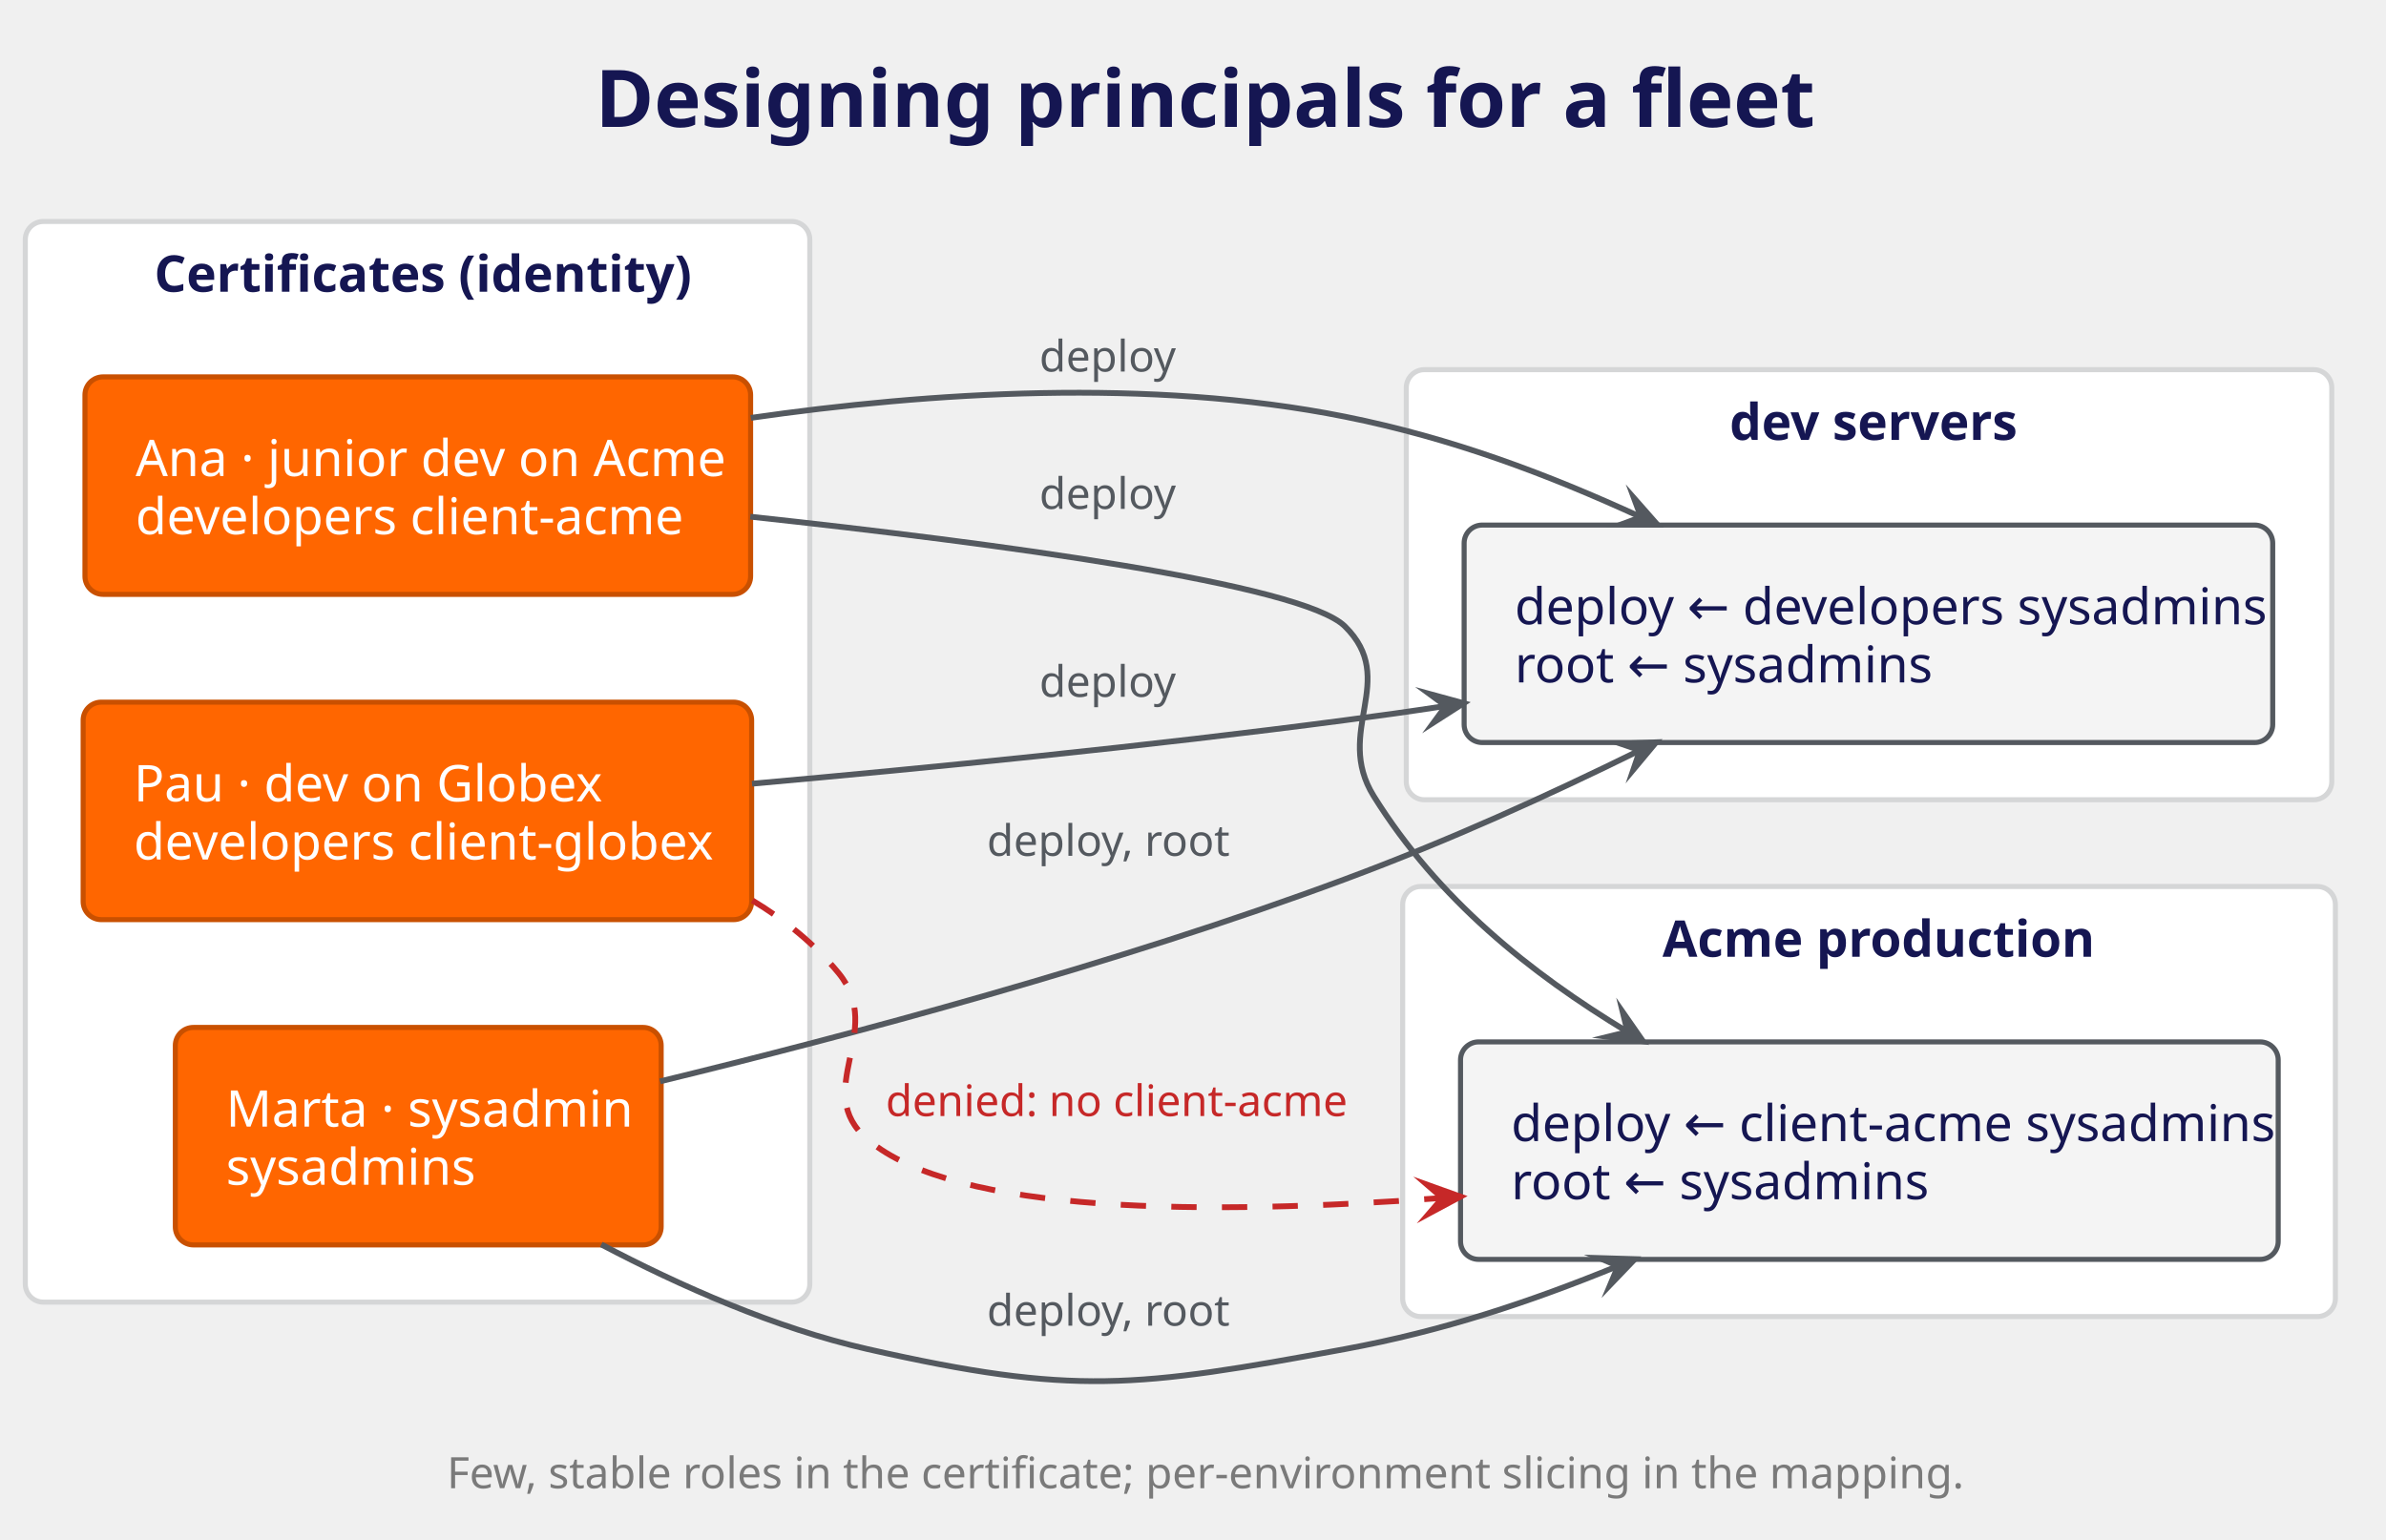
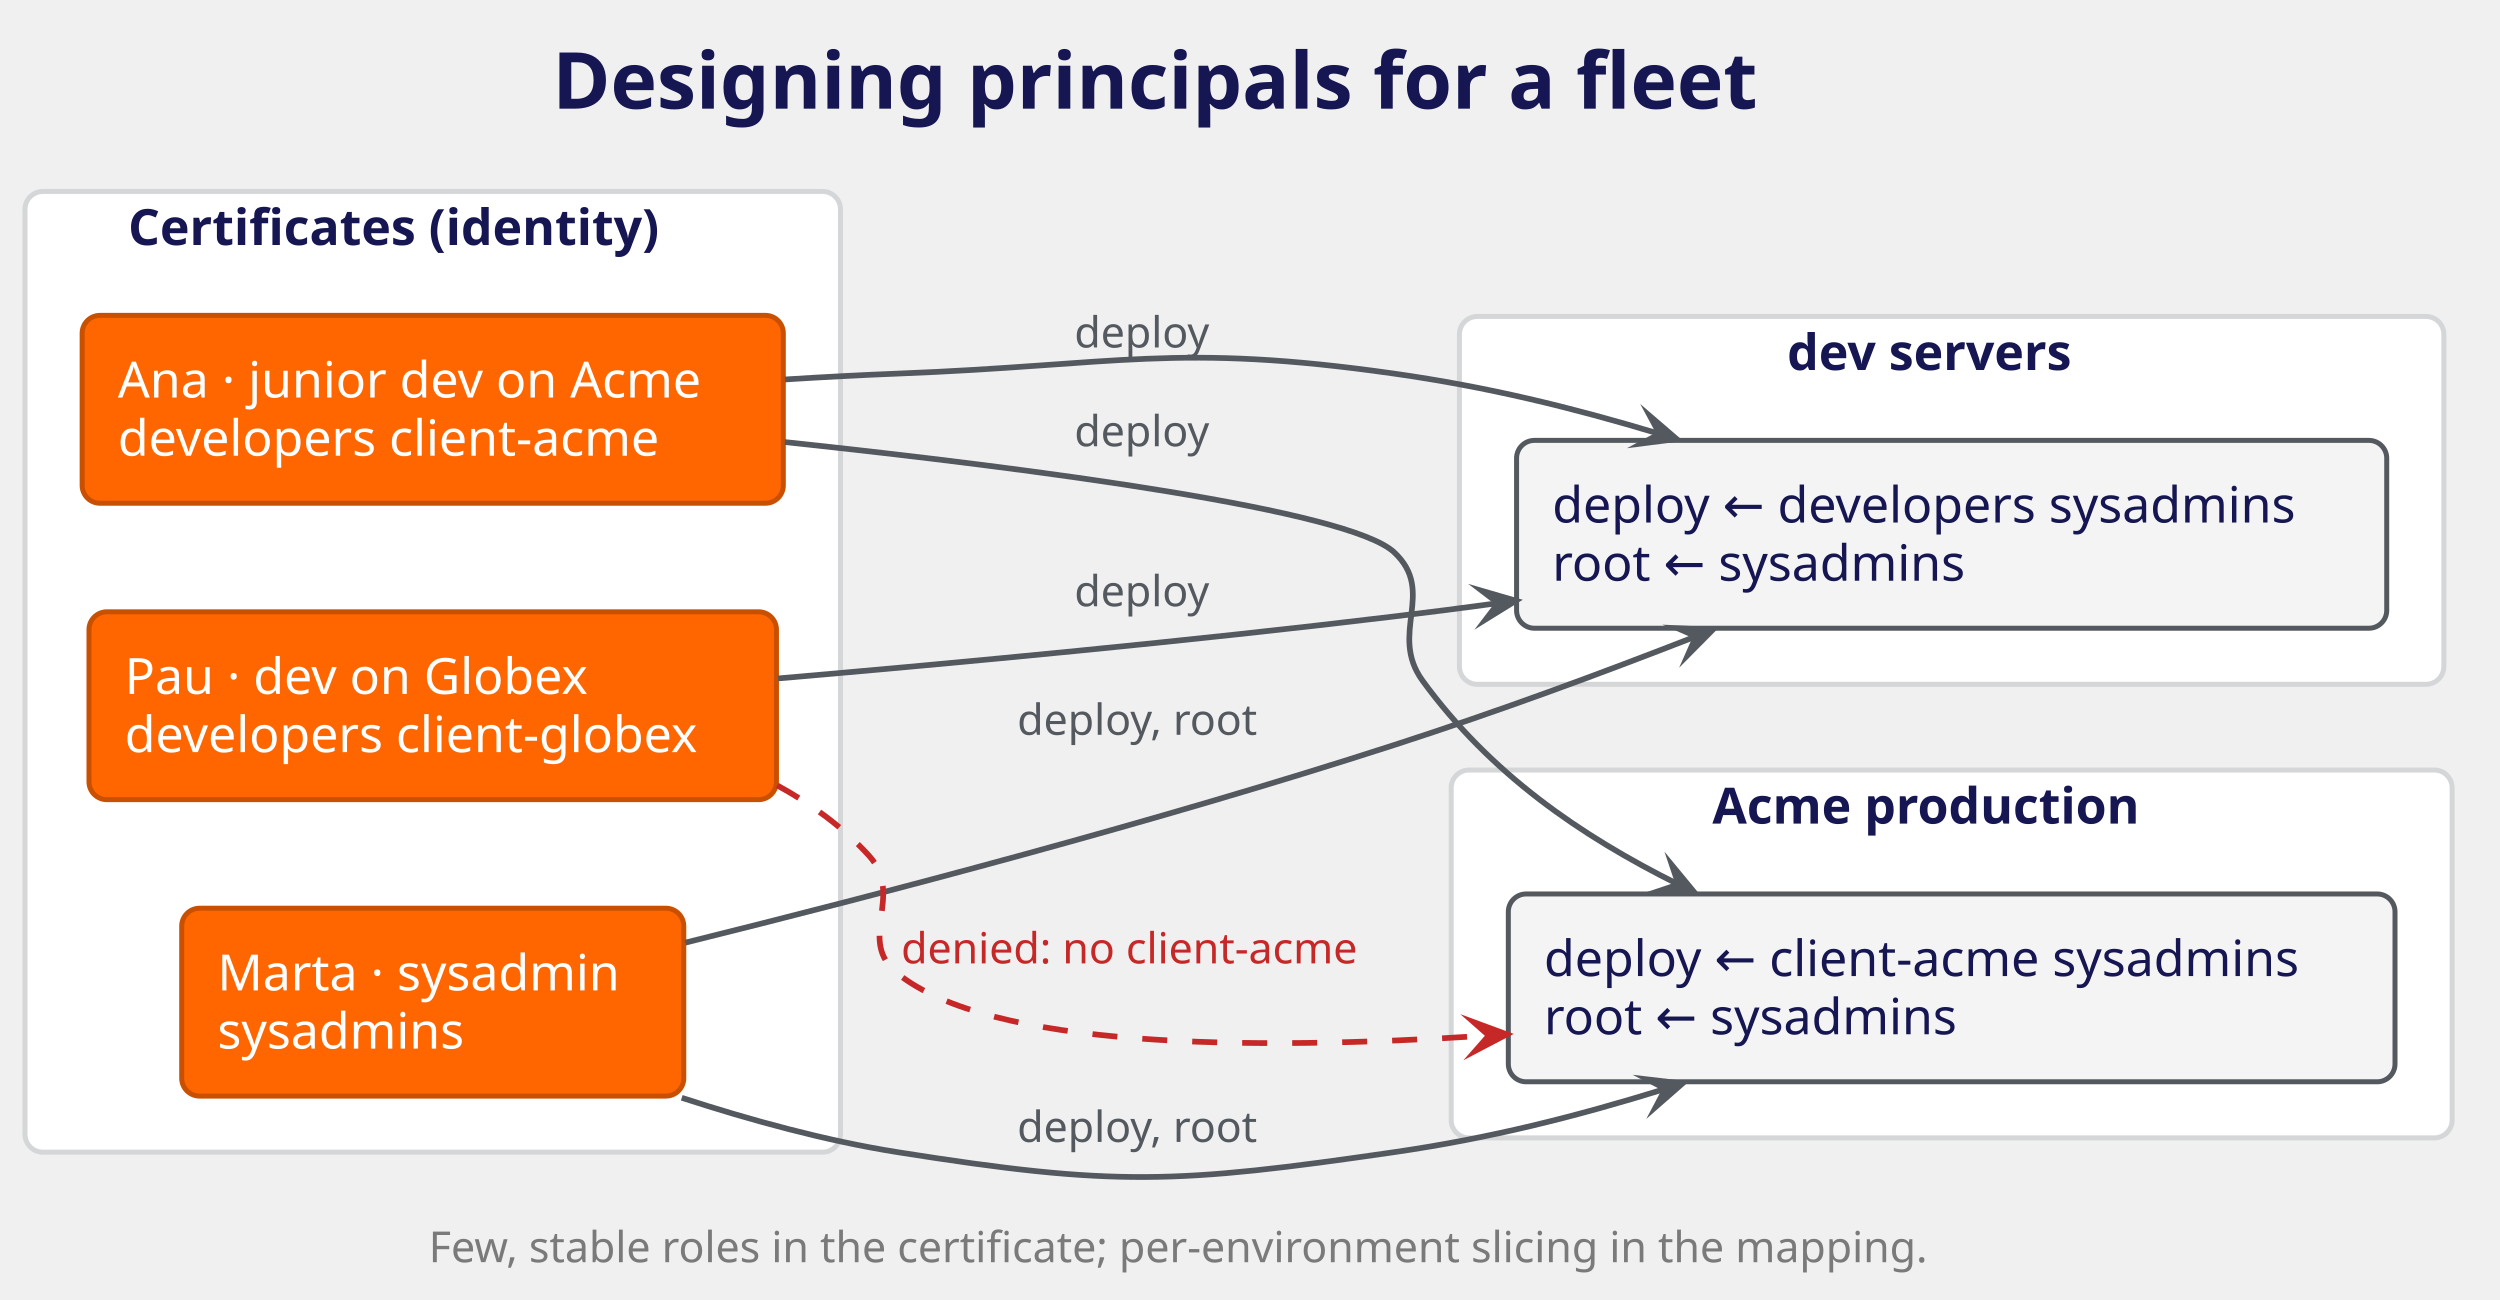
- <svg xmlns="http://www.w3.org/2000/svg" version="1.1" data-diagram-type="DESCRIPTION" style="width:660px;height:426px;background:#FFFFFF;" width="660px" height="426px" viewBox="0 0 660 426" zoomAndPan="magnify" preserveAspectRatio="none" contentStyleType="text/css">
+ <svg xmlns="http://www.w3.org/2000/svg" version="1.1" data-diagram-type="DESCRIPTION" style="width:700px;height:364px;background:#FFFFFF;" width="700px" height="364px" viewBox="0 0 700 364" zoomAndPan="magnify" preserveAspectRatio="none" contentStyleType="text/css">
  <defs />
  <g font-family="sans-serif" lengthAdjust="spacing">
-     <g class="title" data-source-line="2">
-       <text x="164.635" y="35.12" fill="#151652" font-size="22" textLength="323.731" font-weight="700" font-family="Ubuntu">Designing principals for a fleet</text>
+     <g class="title" data-source-line="177">
+       <text x="154.66" y="30.421" fill="#151652" font-size="22" textLength="384.28" font-weight="700" font-family="Ubuntu">Designing principals for a fleet</text>
    </g>
-     <g class="cluster" data-qualified-name="Certificates .identity." id="ent0001" data-source-line="5">
-       <rect x="7" y="61.278" width="217" height="299" fill="#FFF" style="stroke:#D5D6D7;stroke-width:1.4;" rx="5" ry="5" />
-       <text x="42.658" y="80.718" fill="#151652" font-size="14" textLength="145.683" font-weight="700" font-family="Ubuntu">Certificates (identity)</text>
+     <g class="cluster" data-qualified-name="Certificates .identity." id="ent0001" data-source-line="180">
+       <rect x="7" y="53.609" width="228.33" height="269" fill="#FFF" style="stroke:#D5D6D7;stroke-width:1.4;" rx="5" ry="5" />
+       <text x="35.873" y="68.604" fill="#151652" font-size="14" textLength="170.584" font-weight="700" font-family="Ubuntu">Certificates (identity)</text>
    </g>
-     <g class="cluster" data-qualified-name="dev servers" id="ent0005" data-source-line="10">
-       <rect x="389" y="102.278" width="256" height="119" fill="#FFF" style="stroke:#D5D6D7;stroke-width:1.4;" rx="5" ry="5" />
-       <text x="478.43" y="121.718" fill="#151652" font-size="14" textLength="77.14" font-weight="700" font-family="Ubuntu">dev servers</text>
+     <g class="cluster" data-qualified-name="dev servers" id="ent0005" data-source-line="185">
+       <rect x="408.64" y="88.609" width="275.64" height="103" fill="#FFF" style="stroke:#D5D6D7;stroke-width:1.4;" rx="5" ry="5" />
+       <text x="500.406" y="103.604" fill="#151652" font-size="14" textLength="92.107" font-weight="700" font-family="Ubuntu">dev servers</text>
    </g>
-     <g class="cluster" data-qualified-name="Acme production" id="ent0007" data-source-line="13">
-       <rect x="388" y="245.278" width="258" height="119" fill="#FFF" style="stroke:#D5D6D7;stroke-width:1.4;" rx="5" ry="5" />
-       <text x="459.866" y="264.718" fill="#151652" font-size="14" textLength="114.268" font-weight="700" font-family="Ubuntu">Acme production</text>
+     <g class="cluster" data-qualified-name="Acme production" id="ent0007" data-source-line="188">
+       <rect x="406.33" y="215.609" width="280.27" height="103" fill="#FFF" style="stroke:#D5D6D7;stroke-width:1.4;" rx="5" ry="5" />
+       <text x="479.466" y="230.604" fill="#151652" font-size="14" textLength="133.998" font-weight="700" font-family="Ubuntu">Acme production</text>
    </g>
-     <g class="entity" data-qualified-name="Certificates .identity..ana" id="ent0002" data-source-line="6">
-       <rect x="23.5" y="104.278" width="184.127" height="60.172" fill="#F60" style="stroke:#C95000;stroke-width:1.4;" rx="5" ry="5" />
-       <text x="37.5" y="131.718" fill="#FFF" font-size="14" textLength="156.127" font-family="Ubuntu">Ana · junior dev on Acme</text>
-       <text x="37.5" y="147.804" fill="#FFF" font-size="14" textLength="147.209" font-family="Ubuntu">developers client-acme</text>
+     <g class="entity" data-qualified-name="Certificates .identity..ana" id="ent0002" data-source-line="181">
+       <rect x="23" y="88.309" width="196.326" height="52.594" fill="#F60" style="stroke:#C95000;stroke-width:1.4;" rx="5" ry="5" />
+       <text x="33" y="111.304" fill="#FFF" font-size="14" textLength="176.326" font-family="Ubuntu">Ana · junior dev on Acme</text>
+       <text x="33" y="127.601" fill="#FFF" font-size="14" textLength="163.885" font-family="Ubuntu">developers client-acme</text>
    </g>
-     <g class="entity" data-qualified-name="Certificates .identity..pau" id="ent0003" data-source-line="7">
-       <rect x="23" y="194.278" width="184.911" height="60.172" fill="#F60" style="stroke:#C95000;stroke-width:1.4;" rx="5" ry="5" />
-       <text x="37" y="221.718" fill="#FFF" font-size="14" textLength="124.348" font-family="Ubuntu">Pau · dev on Globex</text>
-       <text x="37" y="237.804" fill="#FFF" font-size="14" textLength="156.911" font-family="Ubuntu">developers client-globex</text>
+     <g class="entity" data-qualified-name="Certificates .identity..pau" id="ent0003" data-source-line="182">
+       <rect x="24.92" y="171.309" width="192.484" height="52.594" fill="#F60" style="stroke:#C95000;stroke-width:1.4;" rx="5" ry="5" />
+       <text x="34.92" y="194.304" fill="#FFF" font-size="14" textLength="140.458" font-family="Ubuntu">Pau · dev on Globex</text>
+       <text x="34.92" y="210.601" fill="#FFF" font-size="14" textLength="172.484" font-family="Ubuntu">developers client-globex</text>
    </g>
-     <g class="entity" data-qualified-name="Certificates .identity..marta" id="ent0004" data-source-line="8">
-       <rect x="48.5" y="284.278" width="134.386" height="60.172" fill="#F60" style="stroke:#C95000;stroke-width:1.4;" rx="5" ry="5" />
-       <text x="62.5" y="311.718" fill="#FFF" font-size="14" textLength="106.386" font-family="Ubuntu">Marta · sysadmin</text>
-       <text x="62.5" y="327.804" fill="#FFF" font-size="14" textLength="64.876" font-family="Ubuntu">sysadmins</text>
+     <g class="entity" data-qualified-name="Certificates .identity..marta" id="ent0004" data-source-line="183">
+       <rect x="50.88" y="254.309" width="140.572" height="52.594" fill="#F60" style="stroke:#C95000;stroke-width:1.4;" rx="5" ry="5" />
+       <text x="60.88" y="277.304" fill="#FFF" font-size="14" textLength="120.572" font-family="Ubuntu">Marta · sysadmin</text>
+       <text x="60.88" y="293.601" fill="#FFF" font-size="14" textLength="74.033" font-family="Ubuntu">sysadmins</text>
    </g>
-     <g class="entity" data-qualified-name="dev servers.dev" id="ent0006" data-source-line="11">
-       <rect x="405" y="145.278" width="223.663" height="60.172" fill="#F4F4F4" style="stroke:#54595F;stroke-width:1.4;" rx="5" ry="5" />
-       <text x="419" y="172.718" fill="#151652" font-size="14" textLength="195.663" font-family="Ubuntu">deploy ← developers sysadmins</text>
-       <text x="419" y="188.804" fill="#151652" font-size="14" textLength="105.896" font-family="Ubuntu">root ← sysadmins</text>
+     <g class="entity" data-qualified-name="dev servers.dev" id="ent0006" data-source-line="186">
+       <rect x="424.64" y="123.309" width="243.645" height="52.594" fill="#F4F4F4" style="stroke:#54595F;stroke-width:1.4;" rx="5" ry="5" />
+       <text x="434.64" y="146.304" fill="#151652" font-size="14" textLength="223.645" font-family="Ubuntu">deploy ← developers sysadmins</text>
+       <text x="434.64" y="162.601" fill="#151652" font-size="14" textLength="123.04" font-family="Ubuntu">root ← sysadmins</text>
    </g>
-     <g class="entity" data-qualified-name="Acme production.acme" id="ent0008" data-source-line="14">
-       <rect x="404" y="288.278" width="226.183" height="60.172" fill="#F4F4F4" style="stroke:#54595F;stroke-width:1.4;" rx="5" ry="5" />
-       <text x="418" y="315.718" fill="#151652" font-size="14" textLength="198.183" font-family="Ubuntu">deploy ← client-acme sysadmins</text>
-       <text x="418" y="331.804" fill="#151652" font-size="14" textLength="105.896" font-family="Ubuntu">root ← sysadmins</text>
+     <g class="entity" data-qualified-name="Acme production.acme" id="ent0008" data-source-line="189">
+       <rect x="422.33" y="250.309" width="248.272" height="52.594" fill="#F4F4F4" style="stroke:#54595F;stroke-width:1.4;" rx="5" ry="5" />
+       <text x="432.33" y="273.304" fill="#151652" font-size="14" textLength="228.272" font-family="Ubuntu">deploy ← client-acme sysadmins</text>
+       <text x="432.33" y="289.601" fill="#151652" font-size="14" textLength="123.04" font-family="Ubuntu">root ← sysadmins</text>
    </g>
-     <g class="link" data-entity-1="ent0002" data-entity-2="ent0006" id="lnk9" data-source-line="16" data-link-type="dependency">
-       <path d="M207.69,115.618 C256.78,108.548 318.13,104.508 372,115.278 C401.61,121.198 428.207,131.26 453.917,143.08" style="stroke:#54595F;stroke-width:1.6;" fill="none" id="ana-to-dev" />
-       <polygon points="458.46,145.168,451.954,137.774,453.917,143.08,448.612,145.043,458.46,145.168" fill="#54595F" style="stroke:#54595F;stroke-width:1.6;stroke-linejoin:miter;stroke-miterlimit:10;" />
-       <text x="287.5" y="102.798" fill="#54595F" font-size="12" textLength="37.164" font-family="Ubuntu">deploy</text>
+     <g class="link" data-entity-1="ent0002" data-entity-2="ent0006" id="lnk9" data-source-line="191" data-link-type="dependency">
+       <path d="M219.79,106.249 C230.43,105.579 241.1,105.009 251.33,104.609 C313.06,102.219 329.16,95.919 390.33,104.609 C416.56,108.339 439.782,114.01 464.672,121.49" style="stroke:#54595F;stroke-width:1.6;" fill="none" id="ana-to-dev" />
+       <polygon points="469.46,122.929,461.992,116.508,464.672,121.49,459.69,124.17,469.46,122.929" fill="#54595F" style="stroke:#54595F;stroke-width:1.6;stroke-linejoin:miter;stroke-miterlimit:10;" />
+       <text x="300.83" y="97.298" fill="#54595F" font-size="12" textLength="40.395" font-family="Ubuntu">deploy</text>
    </g>
-     <g class="link" data-entity-1="ent0003" data-entity-2="ent0006" id="lnk10" data-source-line="17" data-link-type="dependency">
-       <path d="M208.02,216.838 C256.79,212.488 317.76,206.448 372,199.278 C382.68,197.868 388.838,197.026 399.928,195.326" style="stroke:#54595F;stroke-width:1.6;" fill="none" id="pau-to-dev" />
-       <polygon points="404.87,194.568,395.368,191.978,399.928,195.326,396.58,199.886,404.87,194.568" fill="#54595F" style="stroke:#54595F;stroke-width:1.6;stroke-linejoin:miter;stroke-miterlimit:10;" />
-       <text x="287.5" y="192.798" fill="#54595F" font-size="12" textLength="37.164" font-family="Ubuntu">deploy</text>
+     <g class="link" data-entity-1="ent0003" data-entity-2="ent0006" id="lnk10" data-source-line="192" data-link-type="dependency">
+       <path d="M217.86,189.959 C269.09,185.539 333.23,179.499 390.33,172.609 C401.41,171.269 407.966,170.445 419.486,168.875" style="stroke:#54595F;stroke-width:1.6;" fill="none" id="pau-to-dev" />
+       <polygon points="424.44,168.199,414.982,165.451,419.486,168.875,416.063,173.378,424.44,168.199" fill="#54595F" style="stroke:#54595F;stroke-width:1.6;stroke-linejoin:miter;stroke-miterlimit:10;" />
+       <text x="300.83" y="169.748" fill="#54595F" font-size="12" textLength="40.395" font-family="Ubuntu">deploy</text>
    </g>
-     <g class="link" data-entity-1="ent0004" data-entity-2="ent0006" id="lnk11" data-source-line="18" data-link-type="dependency">
-       <path d="M182.59,299.198 C234.76,286.508 309,266.718 372,243.278 C401.02,232.488 427.723,220.324 453.633,207.584" style="stroke:#54595F;stroke-width:1.6;" fill="none" id="marta-to-dev" />
-       <polygon points="458.12,205.378,448.279,205.76,453.633,207.584,451.809,212.939,458.12,205.378" fill="#54595F" style="stroke:#54595F;stroke-width:1.6;stroke-linejoin:miter;stroke-miterlimit:10;" />
-       <text x="273" y="236.798" fill="#54595F" font-size="12" textLength="66.504" font-family="Ubuntu">deploy, root</text>
+     <g class="link" data-entity-1="ent0004" data-entity-2="ent0006" id="lnk11" data-source-line="193" data-link-type="dependency">
+       <path d="M191.9,263.939 C246.36,250.429 323.71,230.159 390.33,208.609 C419.94,199.029 447.511,188.845 474.891,178.175" style="stroke:#54595F;stroke-width:1.6;" fill="none" id="marta-to-dev" />
+       <polygon points="479.55,176.359,469.712,175.9,474.891,178.175,472.617,183.354,479.55,176.359" fill="#54595F" style="stroke:#54595F;stroke-width:1.6;stroke-linejoin:miter;stroke-miterlimit:10;" />
+       <text x="284.83" y="205.748" fill="#54595F" font-size="12" textLength="72.346" font-family="Ubuntu">deploy, root</text>
    </g>
-     <g class="link" data-entity-1="ent0002" data-entity-2="ent0008" id="lnk12" data-source-line="19" data-link-type="dependency">
-       <path d="M207.54,142.958 C276.05,150.348 360.12,161.598 372,173.278 C387.11,188.138 368.79,202.298 380,220.278 C397.86,248.928 423.183,269.148 450.213,285.518" style="stroke:#54595F;stroke-width:1.6;" fill="none" id="ana-to-acme" />
-       <polygon points="454.49,288.108,448.864,280.024,450.213,285.518,444.72,286.867,454.49,288.108" fill="#54595F" style="stroke:#54595F;stroke-width:1.6;stroke-linejoin:miter;stroke-miterlimit:10;" />
-       <text x="287.5" y="140.798" fill="#54595F" font-size="12" textLength="37.164" font-family="Ubuntu">deploy</text>
+     <g class="link" data-entity-1="ent0002" data-entity-2="ent0008" id="lnk12" data-source-line="194" data-link-type="dependency">
+       <path d="M219.73,123.779 C291.13,131.379 377.67,142.819 390.33,154.609 C402.32,165.779 388.67,177.369 398.33,190.609 C417.33,216.659 442.355,233.889 469.965,247.649" style="stroke:#54595F;stroke-width:1.6;" fill="none" id="ana-to-acme" />
+       <polygon points="474.44,249.879,468.169,242.285,469.965,247.649,464.601,249.445,474.44,249.879" fill="#54595F" style="stroke:#54595F;stroke-width:1.6;stroke-linejoin:miter;stroke-miterlimit:10;" />
+       <text x="300.83" y="124.948" fill="#54595F" font-size="12" textLength="40.395" font-family="Ubuntu">deploy</text>
    </g>
-     <g class="link" data-entity-1="ent0004" data-entity-2="ent0008" id="lnk13" data-source-line="20" data-link-type="dependency">
-       <path d="M166.32,344.328 C188.12,355.798 214.51,367.508 240,373.278 C297.22,386.248 314.31,383.918 372,373.278 C399.11,368.278 423.082,360.29 447.592,350.27" style="stroke:#54595F;stroke-width:1.6;" fill="none" id="marta-to-acme" />
-       <polygon points="452.22,348.378,442.376,348.081,447.592,350.27,445.403,355.486,452.22,348.378" fill="#54595F" style="stroke:#54595F;stroke-width:1.6;stroke-linejoin:miter;stroke-miterlimit:10;" />
-       <text x="273" y="366.798" fill="#54595F" font-size="12" textLength="66.504" font-family="Ubuntu">deploy, root</text>
+     <g class="link" data-entity-1="ent0004" data-entity-2="ent0008" id="lnk13" data-source-line="195" data-link-type="dependency">
+       <path d="M190.89,307.379 C210.15,313.649 231.3,319.439 251.33,322.609 C312.34,332.279 329.19,331.479 390.33,322.609 C417.15,318.719 441.024,312.699 466.304,304.869" style="stroke:#54595F;stroke-width:1.6;" fill="none" id="marta-to-acme" />
+       <polygon points="471.08,303.389,461.299,302.231,466.304,304.869,463.666,309.873,471.08,303.389" fill="#54595F" style="stroke:#54595F;stroke-width:1.6;stroke-linejoin:miter;stroke-miterlimit:10;" />
+       <text x="284.83" y="319.748" fill="#54595F" font-size="12" textLength="72.346" font-family="Ubuntu">deploy, root</text>
    </g>
-     <g class="link" data-entity-1="ent0003" data-entity-2="ent0008" id="lnk14" data-source-line="21" data-link-type="dependency">
-       <path d="M208.11,249.128 C217.14,254.568 225.39,261.198 232,269.278 C245.14,285.338 224.19,301.838 240,315.278 C264.41,336.038 333.664,336.297 399.004,331.457" style="stroke:#C62828;stroke-width:1.6;stroke-dasharray:7,7;" fill="none" id="pau-to-acme" />
-       <polygon points="403.99,331.088,394.719,327.764,399.004,331.457,395.31,335.742,403.99,331.088" fill="#C62828" style="stroke:#C62828;stroke-width:1.6;stroke-linejoin:miter;stroke-miterlimit:10;" />
-       <text x="245" y="308.798" fill="#C62828" font-size="12" textLength="122.725" font-family="Ubuntu">denied: no client-acme</text>
+     <g class="link" data-entity-1="ent0003" data-entity-2="ent0008" id="lnk14" data-source-line="196" data-link-type="dependency">
+       <path d="M217.62,219.909 C227.21,225.149 236.07,231.619 243.33,239.609 C253.47,250.779 239.53,263.199 251.33,272.609 C277.43,293.429 348.6,294.341 416.89,289.941" style="stroke:#C62828;stroke-width:1.6;stroke-dasharray:7,7;" fill="none" id="pau-to-acme" />
+       <polygon points="421.88,289.619,412.641,286.206,416.89,289.941,413.156,294.19,421.88,289.619" fill="#C62828" style="stroke:#C62828;stroke-width:1.6;stroke-linejoin:miter;stroke-miterlimit:10;" />
+       <text x="252.33" y="269.748" fill="#C62828" font-size="12" textLength="137.871" font-family="Ubuntu">denied: no client-acme</text>
    </g>
-     <g class="caption" data-source-line="22">
-       <text x="123.633" y="411.768" fill="#7A7A7A" font-size="12" textLength="405.735" font-family="Ubuntu">Few, stable roles in the certificate; per-environment slicing in the mapping.</text>
+     <g class="caption" data-source-line="197">
+       <text x="120.06" y="353.418" fill="#7A7A7A" font-size="12" textLength="453.48" font-family="Ubuntu">Few, stable roles in the certificate; per-environment slicing in the mapping.</text>
    </g>
  </g>
</svg>
